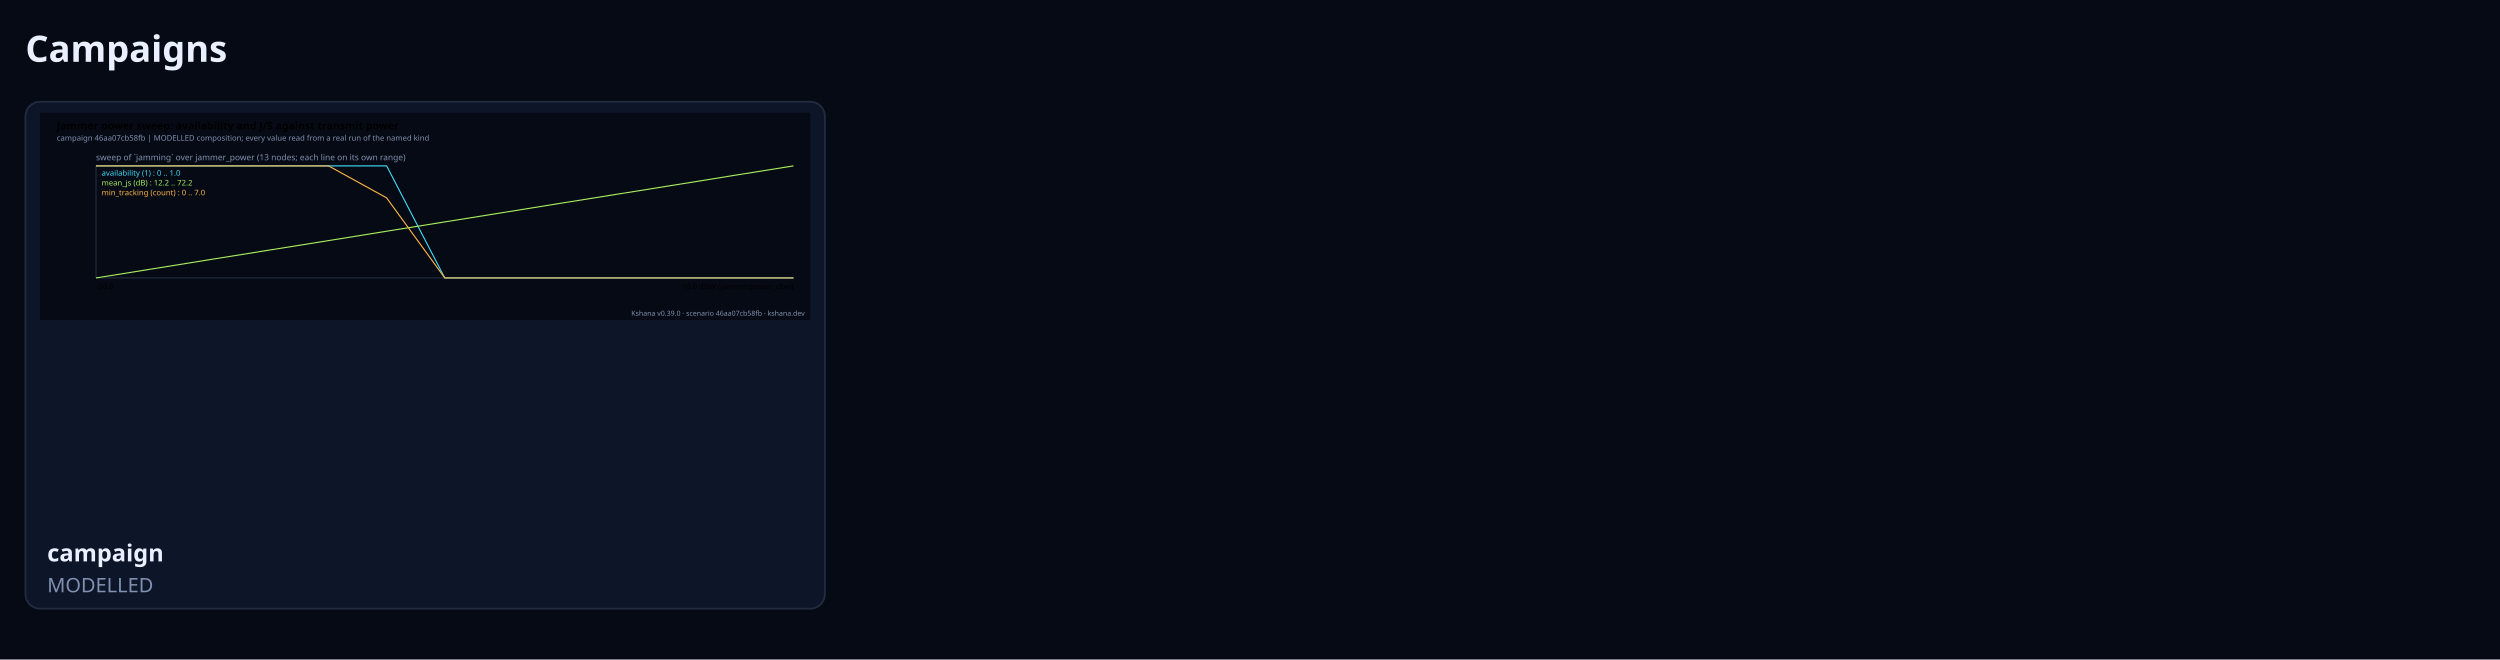
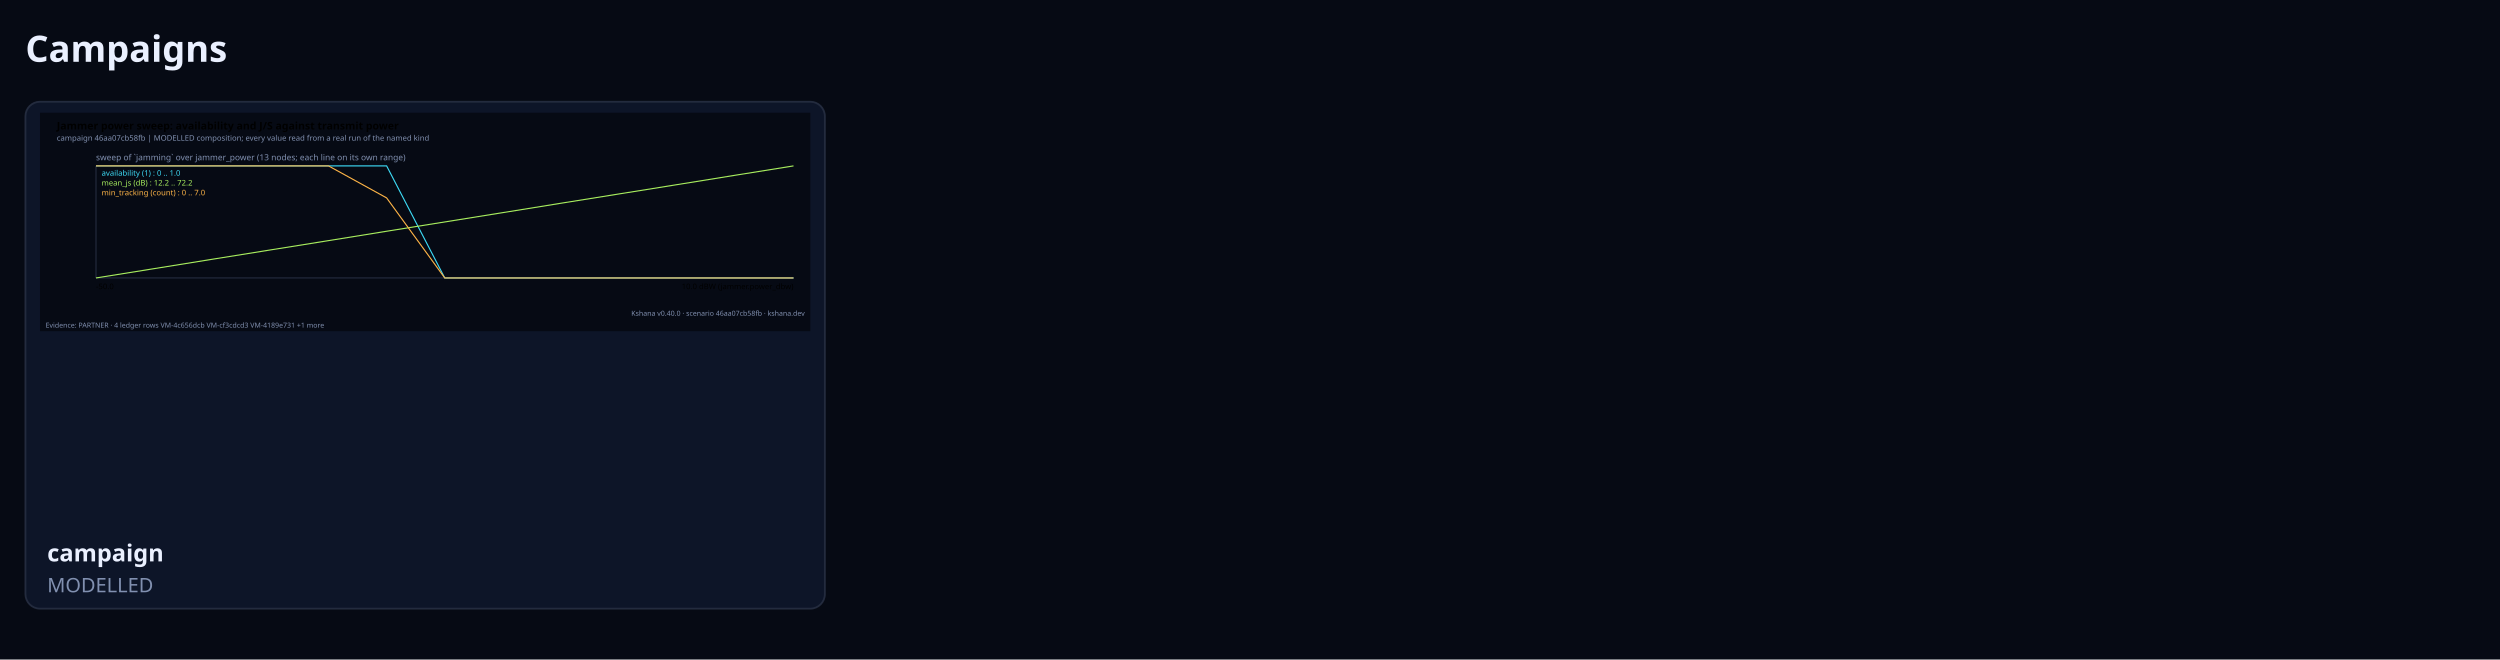
<svg xmlns="http://www.w3.org/2000/svg" width="1376" height="363" viewBox="0 0 1376 363" role="img" aria-labelledby="t d" font-family="Geist, ui-sans-serif, system-ui, sans-serif">
  <rect width="1376" height="363" fill="#060A14" />
  <text x="14" y="34" font-size="20" font-weight="600" fill="#EAF0FF">Campaigns</text>
  <rect x="14" y="56" width="440" height="279" rx="8" fill="#0D1528" stroke="#232B3E" />
-   <svg x="22.0" y="62" width="424.0" height="114.1" viewBox="0 0 1100 296">
+   <svg x="22.0" y="62" width="424.0" height="120.3" viewBox="0 0 1100 312">
    <rect width="1100" height="296" fill="#060A14" />
    <text x="24" y="24" font-size="15" font-weight="bold">Jammer power sweep: availability and J/S against transmit power</text>
    <text x="24" y="40" font-size="11" fill="#8190B0">campaign 46aa07cb58fb | MODELLED composition; every value read from a real run of the named kind</text>
    <text x="80" y="68" font-size="12" fill="#8190B0">sweep of `jamming` over jammer_power (13 nodes; each line on its own range)</text>
    <line x1="80" y1="76" x2="80" y2="236" stroke="#343F57" />
    <line x1="80" y1="236" x2="1076" y2="236" stroke="#343F57" />
    <polyline fill="none" stroke="#3DDCF7" stroke-width="1.6" points="80.0,76.0 163.0,76.0 246.0,76.0 329.0,76.0 412.0,76.0 495.0,76.0 578.0,236.0 661.0,236.0 744.0,236.0 827.0,236.0 910.0,236.0 993.0,236.0 1076.0,236.0" />
    <text x="88" y="90" font-size="11" fill="#3DDCF7">availability (1) : 0 .. 1.0</text>
    <polyline fill="none" stroke="#A8EE5E" stroke-width="1.6" points="80.0,236.0 163.0,222.7 246.0,209.3 329.0,196.0 412.0,182.7 495.0,169.3 578.0,156.0 661.0,142.7 744.0,129.3 827.0,116.0 910.0,102.7 993.0,89.3 1076.0,76.0" />
    <text x="88" y="104" font-size="11" fill="#A8EE5E">mean_js (dB) : 12.2 .. 72.2</text>
    <polyline fill="none" stroke="#FFB547" stroke-width="1.6" points="80.0,76.0 163.0,76.0 246.0,76.0 329.0,76.0 412.0,76.0 495.0,121.7 578.0,236.0 661.0,236.0 744.0,236.0 827.0,236.0 910.0,236.0 993.0,236.0 1076.0,236.0" />
    <text x="88" y="118" font-size="11" fill="#FFB547">min_tracking (count) : 0 .. 7.0</text>
    <text x="80" y="252" font-size="11">-50.0</text>
    <text x="1076" y="252" text-anchor="end" font-size="11">10.0 dBW (jammer.power_dbw)</text>
-     <text x="1092" y="290" text-anchor="end" fill="#8190B0" font-size="10" font-family="Geist, ui-sans-serif, system-ui, sans-serif">Kshana v0.39.0 · scenario 46aa07cb58fb · kshana.dev</text>
+     <text x="1092" y="290" text-anchor="end" fill="#8190B0" font-size="10" font-family="Geist, ui-sans-serif, system-ui, sans-serif">Kshana v0.40.0 · scenario 46aa07cb58fb · kshana.dev</text>
+     <rect x="0" y="296" width="1100" height="16" fill="#060A14" />
+     <text x="8" y="307" fill="#8190B0" font-size="10" font-family="Geist, ui-sans-serif, system-ui, sans-serif">Evidence: PARTNER · 4 ledger rows VM-4c656dcb VM-cf3cdcd3 VM-4189e731 +1 more</text>
  </svg>
  <text x="26" y="309" font-size="13" font-weight="600" fill="#EAF0FF">campaign</text>
  <text x="26" y="326" font-size="11" fill="#8190B0">MODELLED</text>
</svg>
